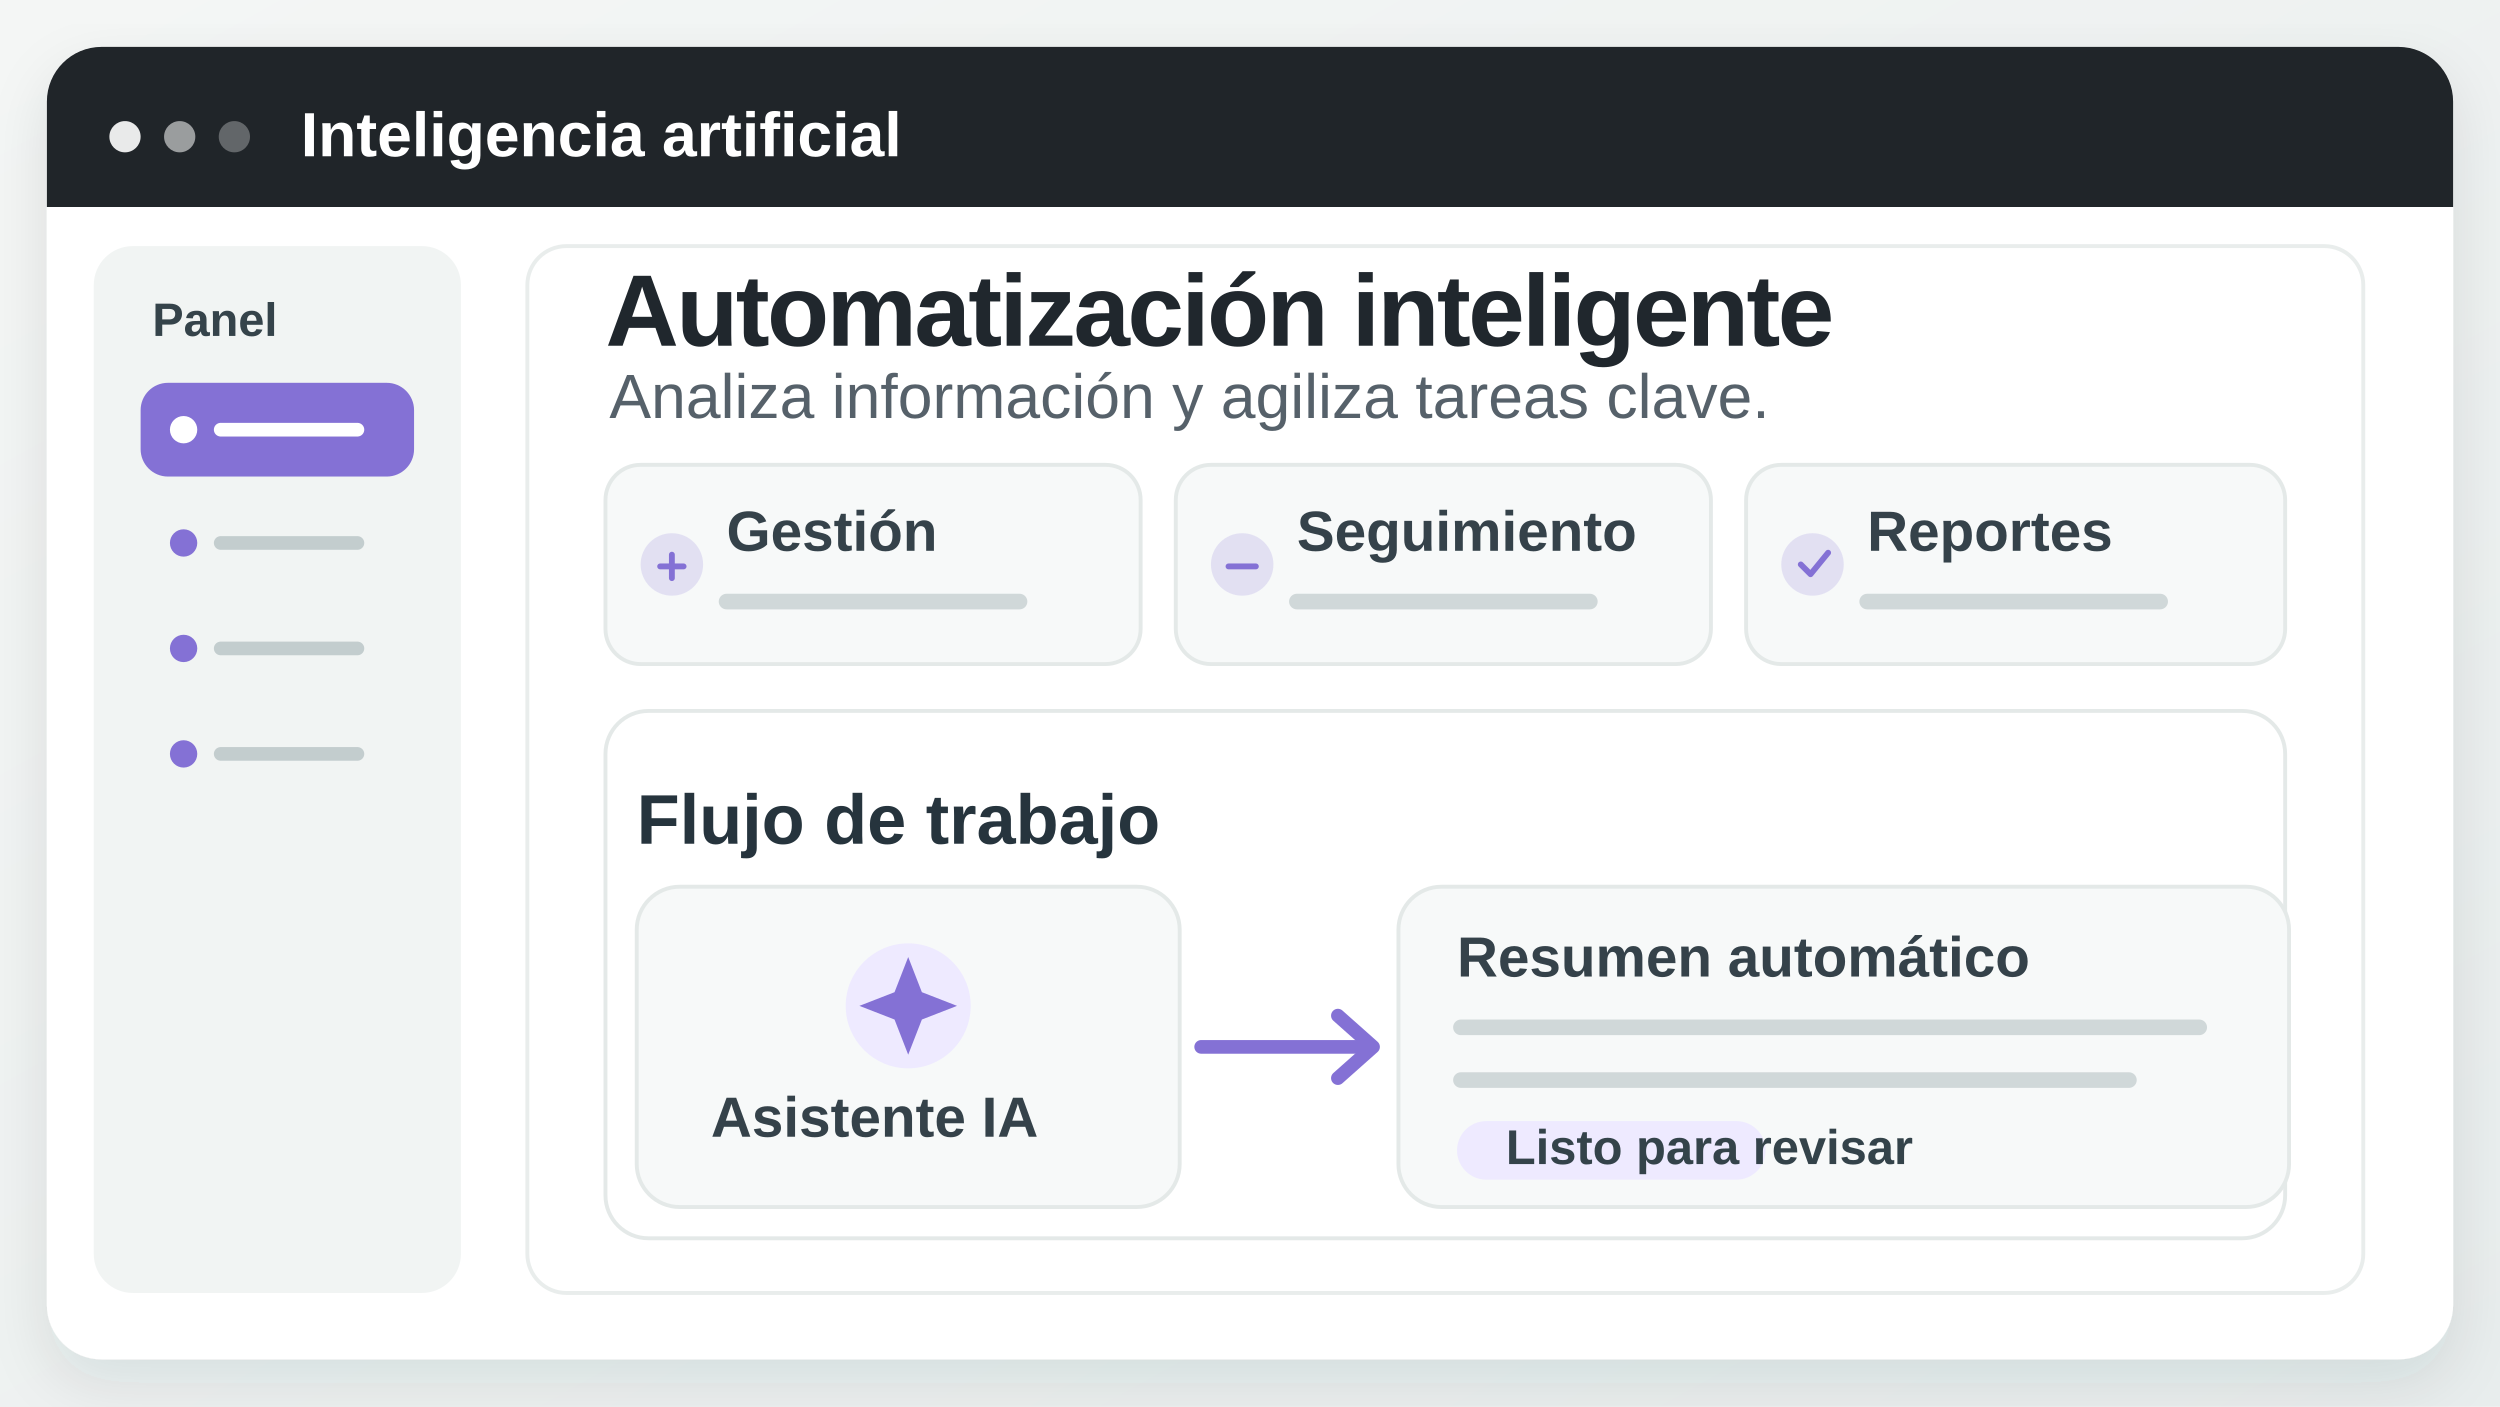
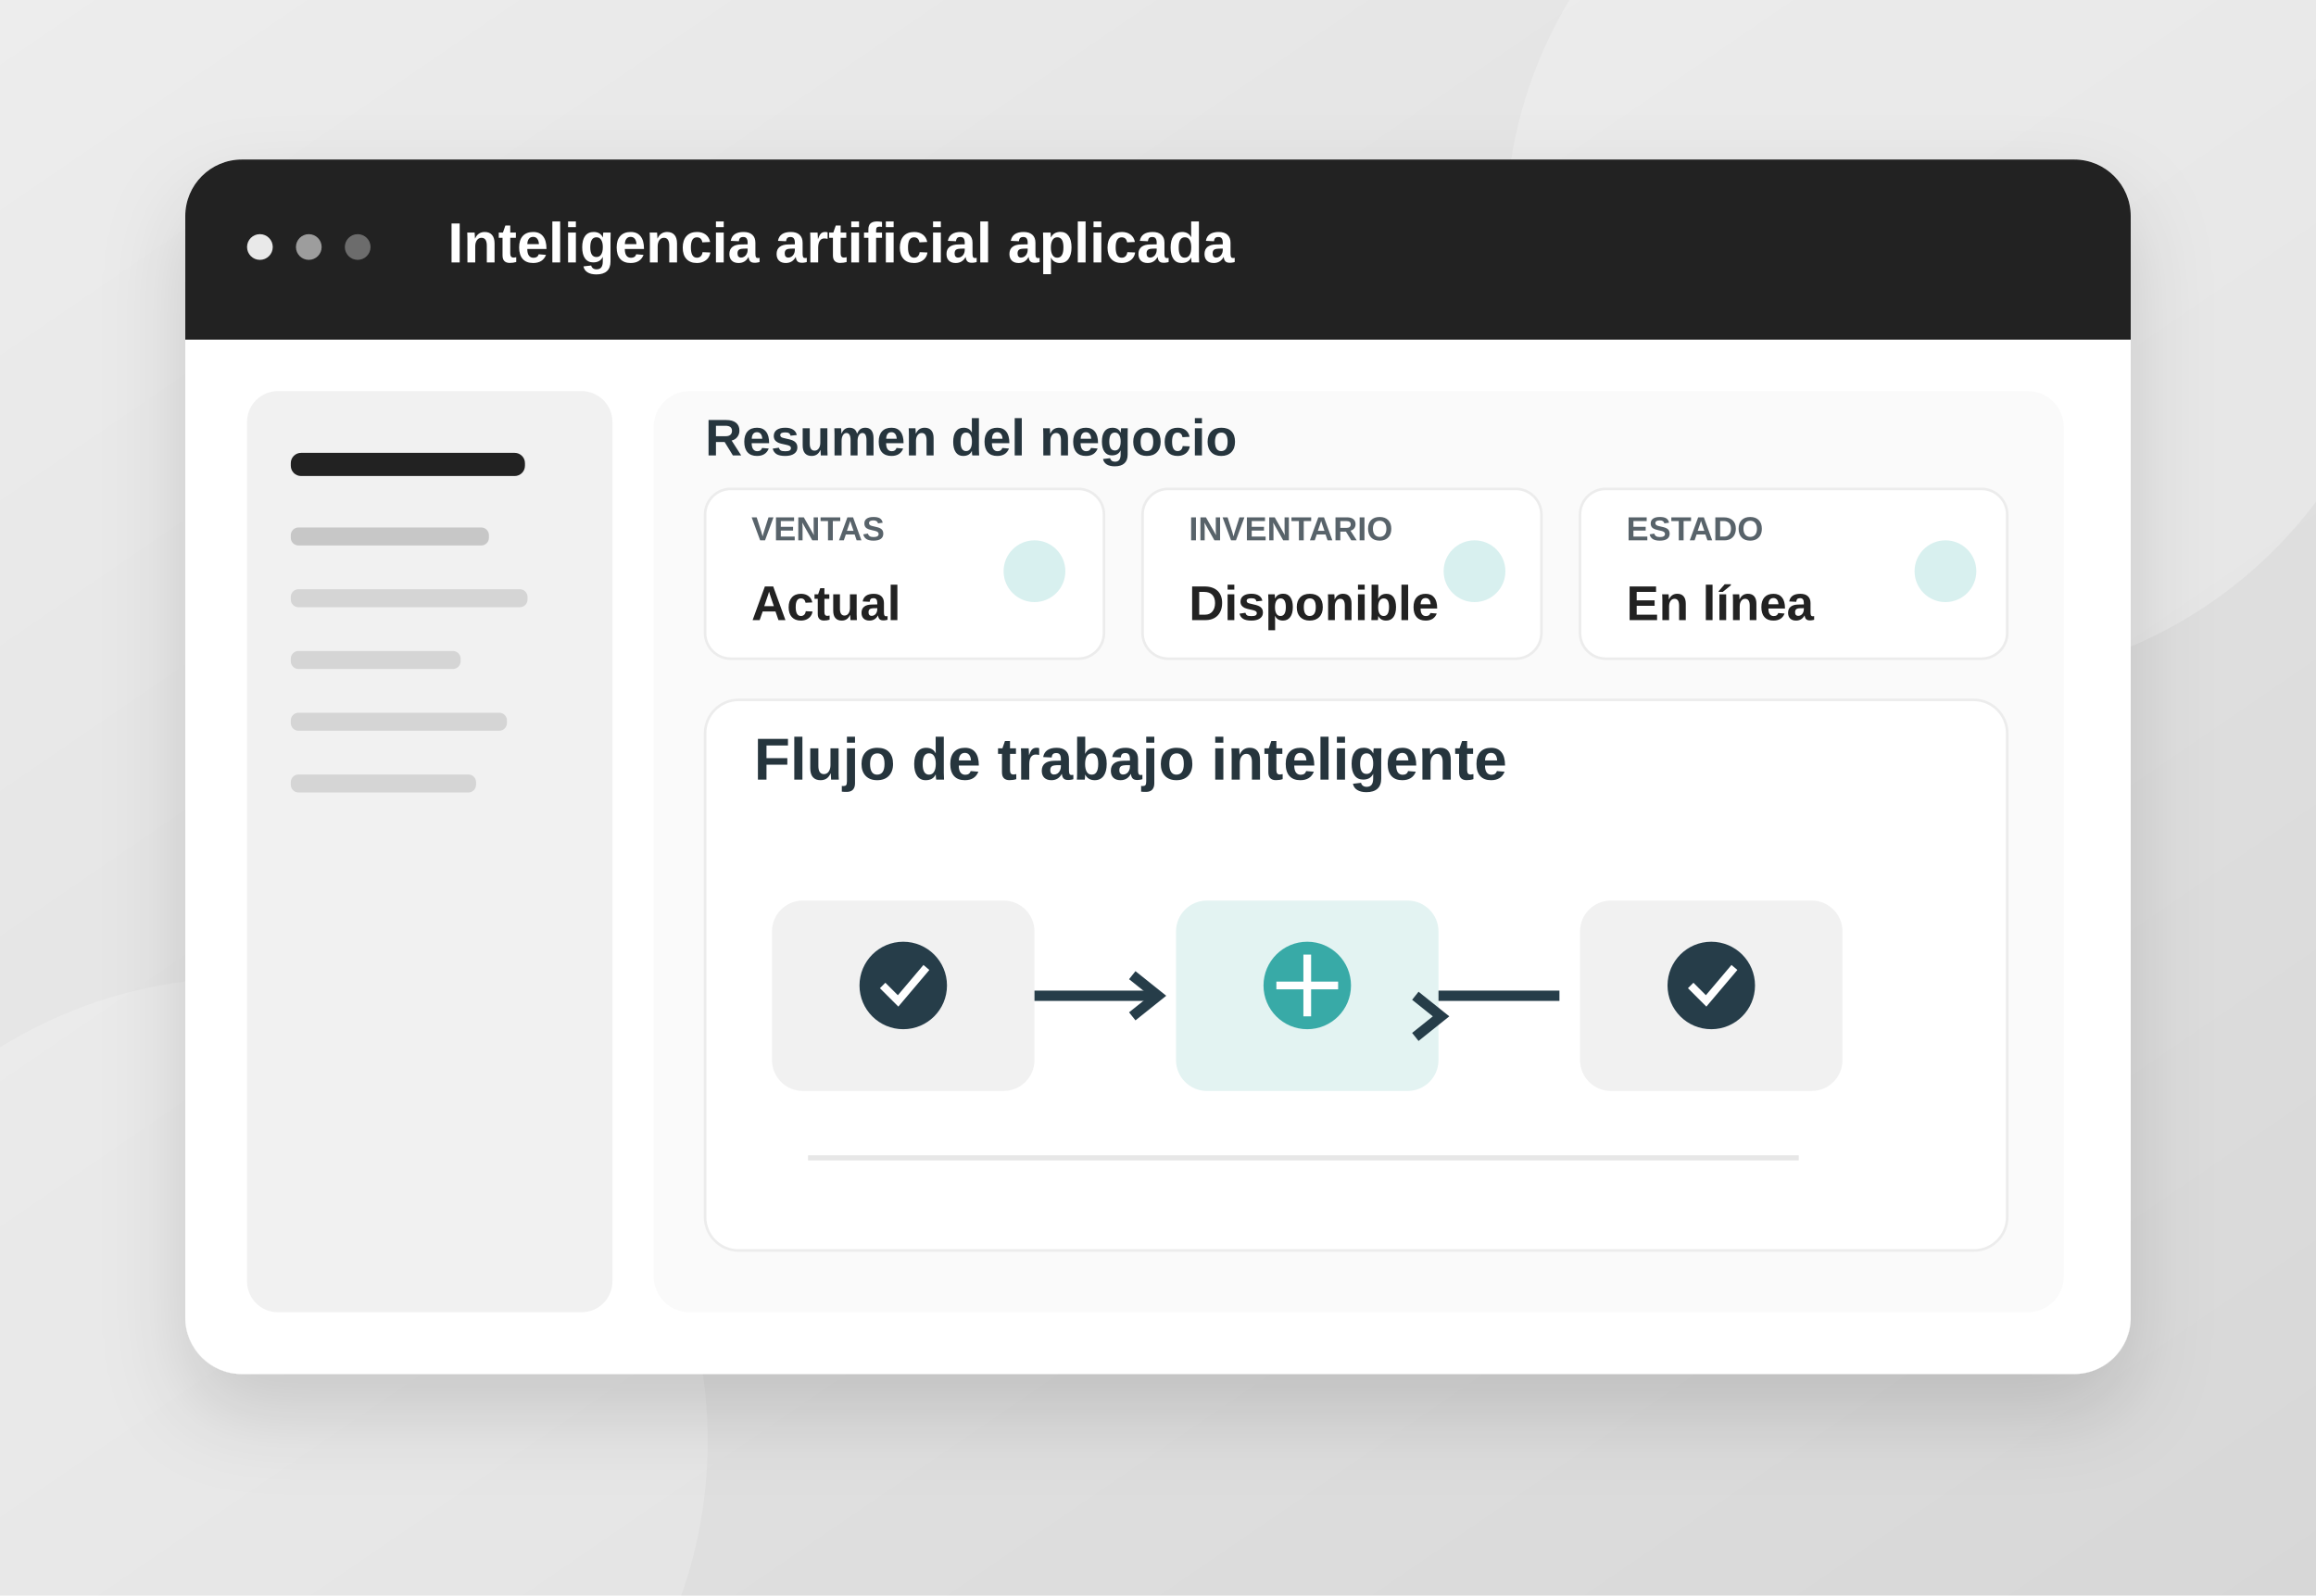
- <svg xmlns="http://www.w3.org/2000/svg" viewBox="0 0 1280 720" role="img" aria-label="Automatización inteligente: Asistencia para analizar información y agilizar tareas.">
+ <svg xmlns="http://www.w3.org/2000/svg" viewBox="0 0 900 620" role="img" aria-label="Inteligencia artificial aplicada">
  <defs>
-     <linearGradient id="back" x1="0" y1="0" x2="1" y2="1">
-       <stop stop-color="#f4f6f5" />
-       <stop offset="1" stop-color="#e8eded" />
+     <linearGradient id="bg" x1="0" y1="0" x2="1" y2="1">
+       <stop stop-color="#ededed" />
+       <stop offset="1" stop-color="#d7d7d7" />
    </linearGradient>
-     <filter id="shadow" x="-10%" y="-10%" width="120%" height="125%">
-       <feDropShadow dx="0" dy="12" stdDeviation="15" flood-color="#26343d" flood-opacity=".10" />
+     <linearGradient id="teal" x1="0" y1="0" x2="1" y2="1">
+       <stop stop-color="#69d4d0" />
+       <stop offset="1" stop-color="#2fa9a7" />
+     </linearGradient>
+     <filter id="shadow" x="-20%" y="-20%" width="150%" height="160%">
+       <feDropShadow dx="0" dy="15" stdDeviation="16" flood-color="#151515" flood-opacity=".14" />
    </filter>
-     <style>.title{font:700 52px Arial,sans-serif;fill:#20272d;letter-spacing:-1.3px}.subtitle{font:400 32px Arial,sans-serif;fill:#56616a}.paneltitle{font:700 36px Arial,sans-serif;fill:#26343d}.label{font:700 29px Arial,sans-serif;fill:#35424a}.rowtext{font:600 28px Arial,sans-serif;fill:#39464e}.pilltext{font:700 25px Arial,sans-serif;fill:#34434a}.gridline{stroke:#e0e6e5;stroke-width:2}.barline{stroke:#d0d8d9;stroke-width:8;stroke-linecap:round}.track{fill:#e5ebeb}.softcard{fill:#f7f9f9;stroke:#e4e9e8;stroke-width:2}@media(max-width:500px){.product-name{font-size:48px!important}.title{font-size:62px!important}.subtitle{font-size:34px!important}.paneltitle{font-size:38px!important}.label{font-size:32px!important}.rowtext{font-size:31px!important}.pilltext{font-size:27px!important}}</style>
  </defs>
-   <rect width="1280" height="720" fill="url(#back)" />
-   <rect x="24" y="24" width="1232" height="672" rx="28" fill="#fff" filter="url(#shadow)" />
-   <path d="M52 24H1228a28 28 0 0 1 28 28v54H24V52a28 28 0 0 1 28-28" fill="#202529" />
-   <circle cx="64" cy="70" r="8" fill="#fff" opacity=".9" />
-   <circle cx="92" cy="70" r="8" fill="#fff" opacity=".55" />
-   <circle cx="120" cy="70" r="8" fill="#fff" opacity=".3" />
-   <text class="product-name" x="154" y="80" fill="#fff" font-family="Arial,sans-serif" font-size="32" font-weight="700">Inteligencia artificial</text>
-   <rect x="48" y="126" width="188" height="536" rx="20" fill="#f1f4f3" />
-   <text x="78" y="172" fill="#35434a" font-family="Arial,sans-serif" font-size="24" font-weight="700">Panel</text>
-   <rect x="72" y="196" width="140" height="48" rx="14" fill="#8471d5" />
-   <circle cx="94" cy="220" r="7" fill="#fff" />
-   <path d="M113 220h70" stroke="#fff" stroke-width="7" stroke-linecap="round" />
-   <circle cx="94" cy="278" r="7" fill="#8471d5" />
-   <path d="M113 278h70" stroke="#c3cdce" stroke-width="7" stroke-linecap="round" />
-   <circle cx="94" cy="332" r="7" fill="#8471d5" />
-   <path d="M113 332h70" stroke="#c3cdce" stroke-width="7" stroke-linecap="round" />
-   <circle cx="94" cy="386" r="7" fill="#8471d5" />
-   <path d="M113 386h70" stroke="#c3cdce" stroke-width="7" stroke-linecap="round" />
-   <rect x="270" y="126" width="940" height="536" rx="20" fill="#fff" stroke="#e9edec" stroke-width="2" />
-   <text x="310" y="177" class="title">Automatización inteligente</text>
-   <text x="312" y="214" class="subtitle">Analiza información y agiliza tareas clave.</text>
-   <rect x="310" y="238" width="274" height="102" rx="18" class="softcard" />
-   <rect x="602" y="238" width="274" height="102" rx="18" class="softcard" />
-   <rect x="894" y="238" width="276" height="102" rx="18" class="softcard" />
-   <circle cx="344" cy="289" r="16" fill="#8471d5" opacity=".18" />
-   <path d="M338 290h12m-6-6v12" stroke="#8471d5" stroke-width="3" stroke-linecap="round" />
-   <text x="372" y="282" class="label">Gestión</text>
-   <path d="M372 308h150" class="barline" />
-   <circle cx="636" cy="289" r="16" fill="#8471d5" opacity=".18" />
-   <path d="M629 290h14" stroke="#8471d5" stroke-width="3" stroke-linecap="round" />
-   <text x="664" y="282" class="label">Seguimiento</text>
-   <path d="M664 308h150" class="barline" />
-   <circle cx="928" cy="289" r="16" fill="#8471d5" opacity=".18" />
-   <path d="m922 289 5 5 9-11" fill="none" stroke="#8471d5" stroke-width="3" stroke-linecap="round" stroke-linejoin="round" />
-   <text x="956" y="282" class="label">Reportes</text>
-   <path d="M956 308h150" class="barline" />
-   <rect x="310" y="364" width="860" height="270" rx="22" fill="#fff" stroke="#e4e9e8" stroke-width="2" />
-   <text x="326" y="432" class="paneltitle">Flujo de trabajo</text>
-   <rect x="326" y="454" width="278" height="164" rx="22" class="softcard" />
-   <circle cx="465" cy="515" r="32" fill="#eeeaff" />
-   <path d="m465 490 7 18 18 7-18 7-7 18-7-18-18-7 18-7z" fill="#8471d5" />
-   <text x="364" y="582" class="label">Asistente IA</text>
-   <path d="M615 536H700" stroke="#8471d5" stroke-width="7" stroke-linecap="round" />
-   <path d="m685 520 18 16-18 16" fill="none" stroke="#8471d5" stroke-width="7" stroke-linecap="round" stroke-linejoin="round" />
-   <rect x="716" y="454" width="456" height="164" rx="22" class="softcard" />
-   <text x="746" y="500" class="label">Resumen automático</text>
-   <path d="M748 526H1126M748 553H1090" class="barline" />
-   <rect x="746" y="574" width="158" height="30" rx="15" fill="#eeeaff" />
-   <text x="771" y="596" class="pilltext">Listo para revisar</text>
+   <rect width="900" height="620" fill="url(#bg)" />
+   <circle cx="760" cy="90" r="175" fill="#fff" opacity=".24" />
+   <circle cx="95" cy="560" r="180" fill="#fff" opacity=".2" />
+   <g filter="url(#shadow)">
+     <rect x="72" y="62" width="756" height="472" rx="22" fill="#fff" />
+     <path d="M94 62h712a22 22 0 0 1 22 22v48H72V84a22 22 0 0 1 22-22" fill="#202020" />
+     <circle cx="101" cy="96" r="5" fill="#fff" opacity=".9" />
+     <circle cx="120" cy="96" r="5" fill="#fff" opacity=".56" />
+     <circle cx="139" cy="96" r="5" fill="#fff" opacity=".34" />
+     <text x="174" y="102" fill="#fff" font-family="Arial,sans-serif" font-size="22" font-weight="700">Inteligencia artificial aplicada</text>
+     <rect x="96" y="152" width="142" height="358" rx="12" fill="#f1f1f1" />
+     <rect x="113" y="176" width="91" height="9" rx="4" fill="#202020" />
+     <rect x="113" y="205" width="77" height="7" rx="3" fill="#c7c7c7" />
+     <rect x="113" y="229" width="92" height="7" rx="3" fill="#d5d5d5" />
+     <rect x="113" y="253" width="66" height="7" rx="3" fill="#d5d5d5" />
+     <rect x="113" y="277" width="84" height="7" rx="3" fill="#d5d5d5" />
+     <rect x="113" y="301" width="72" height="7" rx="3" fill="#d5d5d5" />
+     <rect x="254" y="152" width="548" height="358" rx="14" fill="#fafafa" />
+     <text x="274" y="177" fill="#26343d" font-family="Arial,sans-serif" font-size="20" font-weight="700">Resumen del negocio</text>
+     <rect x="274" y="190" width="155" height="66" rx="10" fill="#fff" stroke="#ececec" />
+     <rect x="444" y="190" width="155" height="66" rx="10" fill="#fff" stroke="#ececec" />
+     <rect x="614" y="190" width="166" height="66" rx="10" fill="#fff" stroke="#ececec" />
+     <text x="292" y="210" fill="#59636b" font-family="Arial,sans-serif" font-size="13" font-weight="700">VENTAS</text>
+     <text x="292" y="241" fill="#202020" font-family="Arial,sans-serif" font-size="19" font-weight="700">Actual</text>
+     <circle cx="402" cy="222" r="12" fill="#d8f0ef" />
+     <circle cx="573" cy="222" r="12" fill="#d8f0ef" />
+     <circle cx="756" cy="222" r="12" fill="#d8f0ef" />
+     <text x="462" y="210" fill="#59636b" font-family="Arial,sans-serif" font-size="13" font-weight="700">INVENTARIO</text>
+     <text x="462" y="241" fill="#202020" font-family="Arial,sans-serif" font-size="19" font-weight="700">Disponible</text>
+     <text x="632" y="210" fill="#59636b" font-family="Arial,sans-serif" font-size="13" font-weight="700">ESTADO</text>
+     <text x="632" y="241" fill="#202020" font-family="Arial,sans-serif" font-size="19" font-weight="700">En línea</text>
+     <rect x="274" y="272" width="506" height="214" rx="13" fill="#fff" stroke="#ececec" />
+     <text x="293" y="303" fill="#26343d" font-family="Arial,sans-serif" font-size="23" font-weight="700">Flujo de trabajo inteligente</text>
+     <rect x="300" y="350" width="102" height="74" rx="12" fill="#f1f1f1" />
+     <rect x="457" y="350" width="102" height="74" rx="12" fill="#e3f3f2" />
+     <rect x="614" y="350" width="102" height="74" rx="12" fill="#f1f1f1" />
+     <path d="M402 387h47m110 0h47" stroke="#263d4a" stroke-width="4" />
+     <path d="m440 379 10 8-10 8m110-8 10 8-10 8" fill="none" stroke="#263d4a" stroke-width="4" />
+     <circle cx="351" cy="383" r="17" fill="#263d4a" />
+     <path d="M343 383l6 6 11-13" fill="none" stroke="#fff" stroke-width="3" />
+     <circle cx="508" cy="383" r="17" fill="#38aaa7" />
+     <path d="M508 371v24m-12-12h24" stroke="#fff" stroke-width="3" />
+     <circle cx="665" cy="383" r="17" fill="#263d4a" />
+     <path d="M657 383l6 6 11-13" fill="none" stroke="#fff" stroke-width="3" />
+     <path d="M314 450h385" stroke="#e7e7e7" stroke-width="2" />
+   </g>
</svg>
